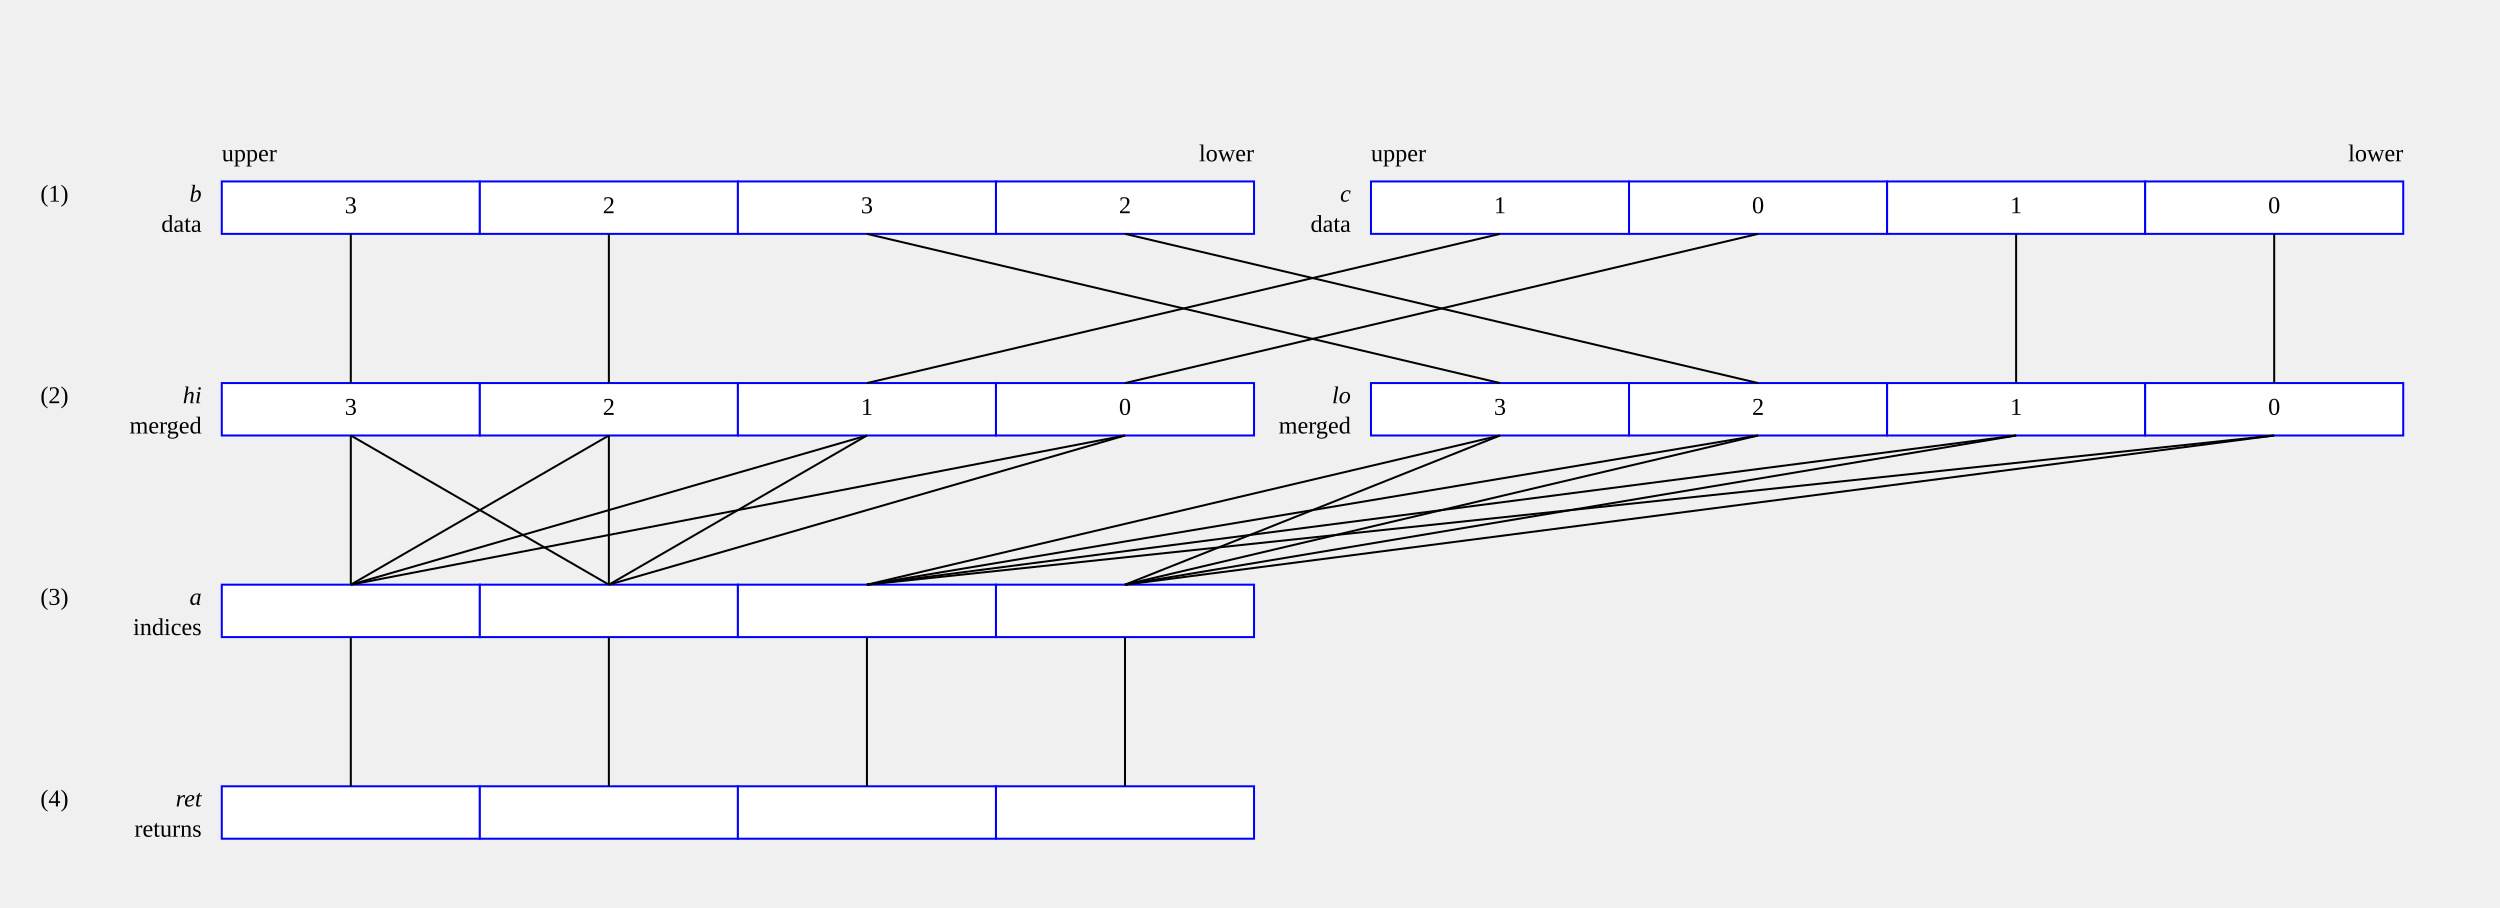
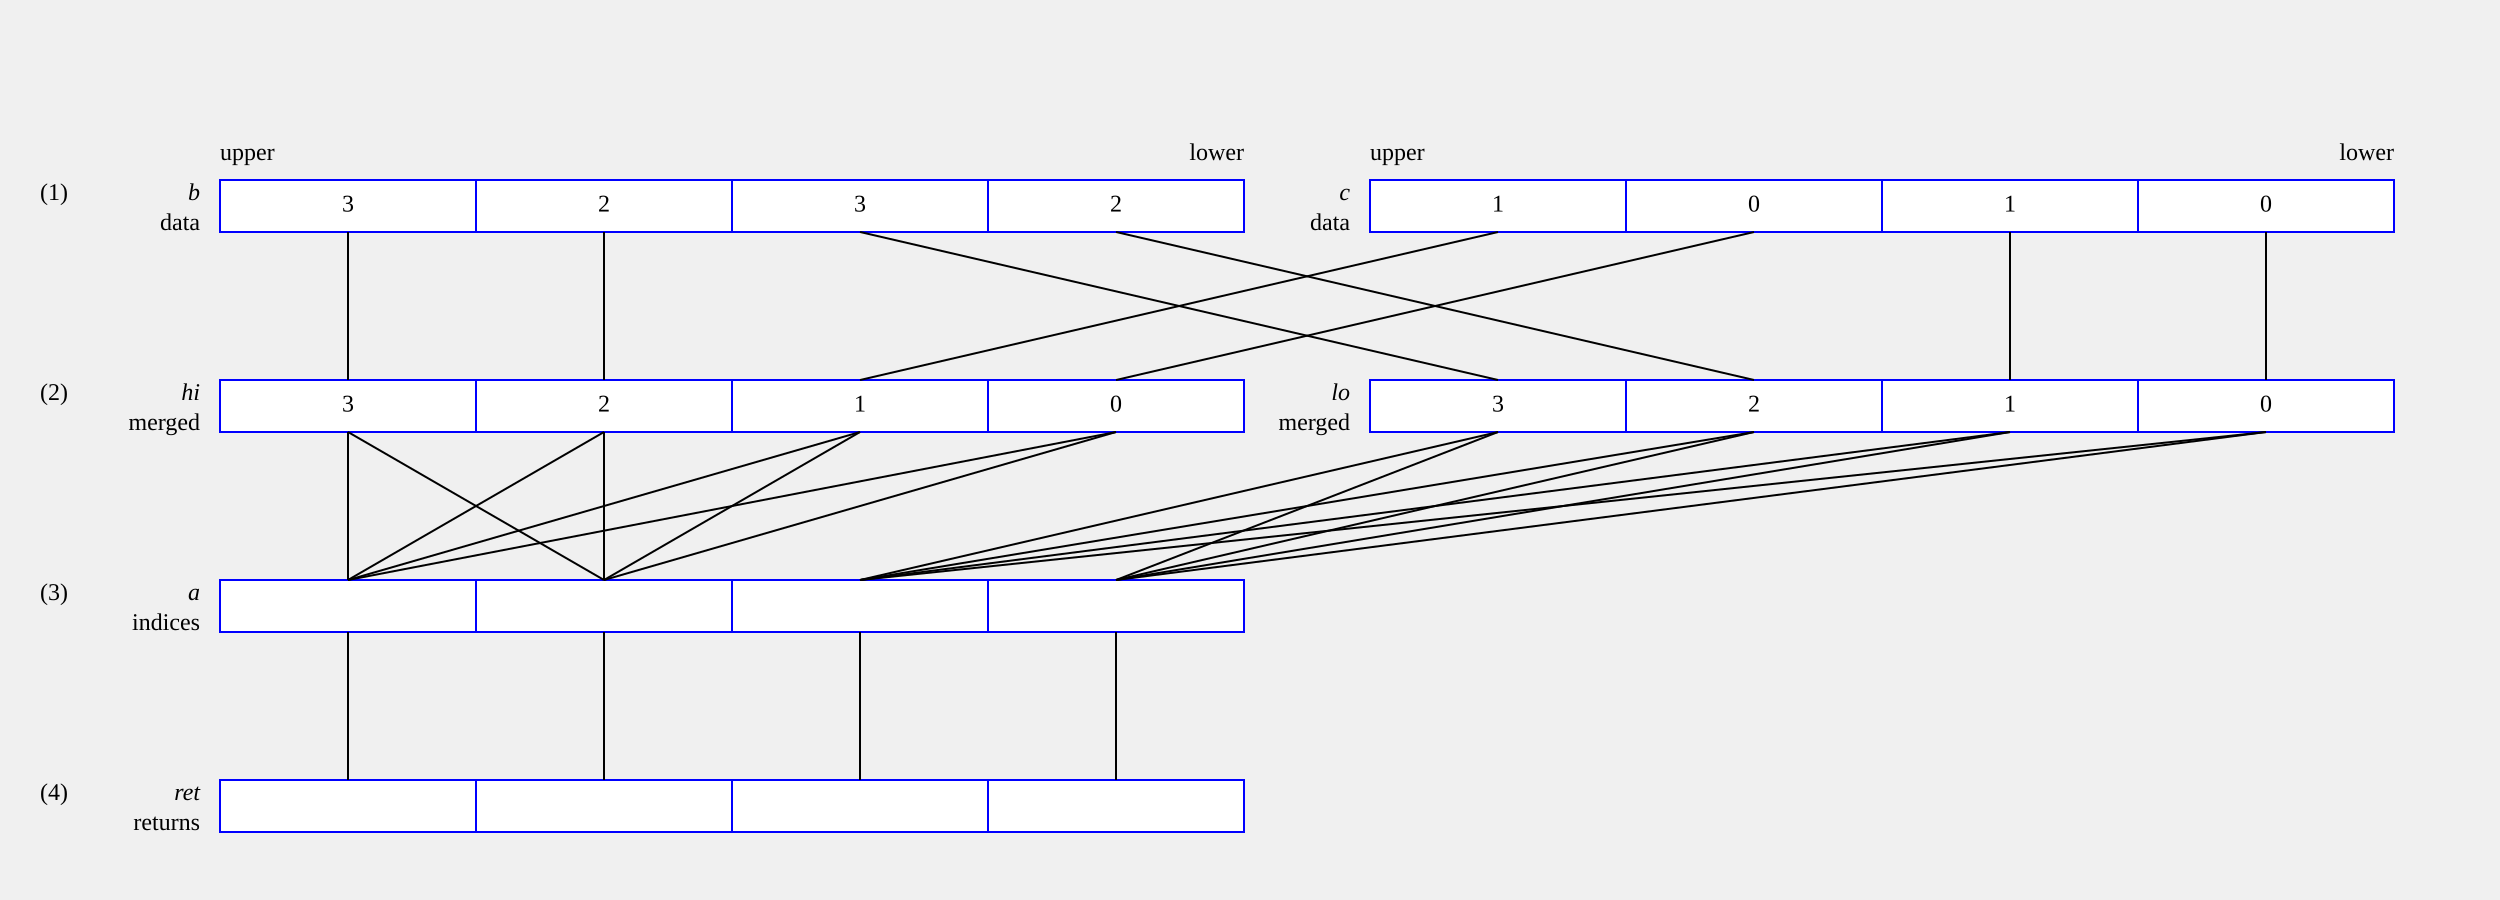
- <svg xmlns="http://www.w3.org/2000/svg" version="1.1" width="1240" height="450">
+ <svg xmlns="http://www.w3.org/2000/svg" version="1.1" width="1250" height="450">
  <text x="20" y="100">(1)</text>
  <text x="100" y="100" text-anchor="end" font-style="italic">b</text>
  <text x="100" y="115" text-anchor="end">data</text>
  <rect x="110" y="90" width="128" height="26" fill="white" stroke="blue" />
  <text x="174" y="103" text-anchor="middle" dominant-baseline="middle">3</text>
  <rect x="238" y="90" width="128" height="26" fill="white" stroke="blue" />
  <text x="302" y="103" text-anchor="middle" dominant-baseline="middle">2</text>
  <rect x="366" y="90" width="128" height="26" fill="white" stroke="blue" />
  <text x="430" y="103" text-anchor="middle" dominant-baseline="middle">3</text>
  <rect x="494" y="90" width="128" height="26" fill="white" stroke="blue" />
  <text x="558" y="103" text-anchor="middle" dominant-baseline="middle">2</text>
  <text x="110" y="80" text-anchor="begin">upper</text>
  <text x="622" y="80" text-anchor="end">lower</text>
-   <text x="670" y="100" text-anchor="end" font-style="italic">c</text>
-   <text x="670" y="115" text-anchor="end">data</text>
-   <rect x="680" y="90" width="128" height="26" fill="white" stroke="blue" />
-   <text x="744" y="103" text-anchor="middle" dominant-baseline="middle">1</text>
-   <rect x="808" y="90" width="128" height="26" fill="white" stroke="blue" />
-   <text x="872" y="103" text-anchor="middle" dominant-baseline="middle">0</text>
-   <rect x="936" y="90" width="128" height="26" fill="white" stroke="blue" />
-   <text x="1000" y="103" text-anchor="middle" dominant-baseline="middle">1</text>
-   <rect x="1064" y="90" width="128" height="26" fill="white" stroke="blue" />
-   <text x="1128" y="103" text-anchor="middle" dominant-baseline="middle">0</text>
-   <text x="680" y="80" text-anchor="begin">upper</text>
-   <text x="1192" y="80" text-anchor="end">lower</text>
+   <text x="675" y="100" text-anchor="end" font-style="italic">c</text>
+   <text x="675" y="115" text-anchor="end">data</text>
+   <rect x="685" y="90" width="128" height="26" fill="white" stroke="blue" />
+   <text x="749" y="103" text-anchor="middle" dominant-baseline="middle">1</text>
+   <rect x="813" y="90" width="128" height="26" fill="white" stroke="blue" />
+   <text x="877" y="103" text-anchor="middle" dominant-baseline="middle">0</text>
+   <rect x="941" y="90" width="128" height="26" fill="white" stroke="blue" />
+   <text x="1005" y="103" text-anchor="middle" dominant-baseline="middle">1</text>
+   <rect x="1069" y="90" width="128" height="26" fill="white" stroke="blue" />
+   <text x="1133" y="103" text-anchor="middle" dominant-baseline="middle">0</text>
+   <text x="685" y="80" text-anchor="begin">upper</text>
+   <text x="1197" y="80" text-anchor="end">lower</text>
  <text x="20" y="200">(2)</text>
  <text x="100" y="200" text-anchor="end" font-style="italic">hi</text>
  <text x="100" y="215" text-anchor="end">merged</text>
  <rect x="110" y="190" width="128" height="26" fill="white" stroke="blue" />
  <text x="174" y="203" text-anchor="middle" dominant-baseline="middle">3</text>
  <rect x="238" y="190" width="128" height="26" fill="white" stroke="blue" />
  <text x="302" y="203" text-anchor="middle" dominant-baseline="middle">2</text>
  <rect x="366" y="190" width="128" height="26" fill="white" stroke="blue" />
  <text x="430" y="203" text-anchor="middle" dominant-baseline="middle">1</text>
  <rect x="494" y="190" width="128" height="26" fill="white" stroke="blue" />
  <text x="558" y="203" text-anchor="middle" dominant-baseline="middle">0</text>
-   <text x="670" y="200" text-anchor="end" font-style="italic">lo</text>
-   <text x="670" y="215" text-anchor="end">merged</text>
-   <rect x="680" y="190" width="128" height="26" fill="white" stroke="blue" />
-   <text x="744" y="203" text-anchor="middle" dominant-baseline="middle">3</text>
-   <rect x="808" y="190" width="128" height="26" fill="white" stroke="blue" />
-   <text x="872" y="203" text-anchor="middle" dominant-baseline="middle">2</text>
-   <rect x="936" y="190" width="128" height="26" fill="white" stroke="blue" />
-   <text x="1000" y="203" text-anchor="middle" dominant-baseline="middle">1</text>
-   <rect x="1064" y="190" width="128" height="26" fill="white" stroke="blue" />
-   <text x="1128" y="203" text-anchor="middle" dominant-baseline="middle">0</text>
+   <text x="675" y="200" text-anchor="end" font-style="italic">lo</text>
+   <text x="675" y="215" text-anchor="end">merged</text>
+   <rect x="685" y="190" width="128" height="26" fill="white" stroke="blue" />
+   <text x="749" y="203" text-anchor="middle" dominant-baseline="middle">3</text>
+   <rect x="813" y="190" width="128" height="26" fill="white" stroke="blue" />
+   <text x="877" y="203" text-anchor="middle" dominant-baseline="middle">2</text>
+   <rect x="941" y="190" width="128" height="26" fill="white" stroke="blue" />
+   <text x="1005" y="203" text-anchor="middle" dominant-baseline="middle">1</text>
+   <rect x="1069" y="190" width="128" height="26" fill="white" stroke="blue" />
+   <text x="1133" y="203" text-anchor="middle" dominant-baseline="middle">0</text>
  <text x="20" y="300">(3)</text>
  <text x="100" y="300" text-anchor="end" font-style="italic">a</text>
  <text x="100" y="315" text-anchor="end">indices</text>
  <rect x="110" y="290" width="128" height="26" fill="white" stroke="blue" />
  <rect x="238" y="290" width="128" height="26" fill="white" stroke="blue" />
  <rect x="366" y="290" width="128" height="26" fill="white" stroke="blue" />
  <rect x="494" y="290" width="128" height="26" fill="white" stroke="blue" />
  <text x="20" y="400">(4)</text>
  <text x="100" y="400" text-anchor="end" font-style="italic">ret</text>
  <text x="100" y="415" text-anchor="end">returns</text>
  <rect x="110" y="390" width="128" height="26" fill="white" stroke="blue" />
  <rect x="238" y="390" width="128" height="26" fill="white" stroke="blue" />
  <rect x="366" y="390" width="128" height="26" fill="white" stroke="blue" />
  <rect x="494" y="390" width="128" height="26" fill="white" stroke="blue" />
  <line x1="174" y1="116" x2="174" y2="190" stroke="black" />
-   <line x1="430" y1="116" x2="744" y2="190" stroke="black" />
+   <line x1="430" y1="116" x2="749" y2="190" stroke="black" />
  <line x1="302" y1="116" x2="302" y2="190" stroke="black" />
-   <line x1="558" y1="116" x2="872" y2="190" stroke="black" />
-   <line x1="744" y1="116" x2="430" y2="190" stroke="black" />
-   <line x1="1000" y1="116" x2="1000" y2="190" stroke="black" />
-   <line x1="872" y1="116" x2="558" y2="190" stroke="black" />
-   <line x1="1128" y1="116" x2="1128" y2="190" stroke="black" />
+   <line x1="558" y1="116" x2="877" y2="190" stroke="black" />
+   <line x1="749" y1="116" x2="430" y2="190" stroke="black" />
+   <line x1="1005" y1="116" x2="1005" y2="190" stroke="black" />
+   <line x1="877" y1="116" x2="558" y2="190" stroke="black" />
+   <line x1="1133" y1="116" x2="1133" y2="190" stroke="black" />
  <line x1="174" y1="216" x2="174" y2="290" stroke="black" />
-   <line x1="744" y1="216" x2="430" y2="290" stroke="black" />
+   <line x1="749" y1="216" x2="430" y2="290" stroke="black" />
  <line x1="174" y1="216" x2="302" y2="290" stroke="black" />
-   <line x1="744" y1="216" x2="558" y2="290" stroke="black" />
+   <line x1="749" y1="216" x2="558" y2="290" stroke="black" />
  <line x1="302" y1="216" x2="174" y2="290" stroke="black" />
-   <line x1="872" y1="216" x2="430" y2="290" stroke="black" />
+   <line x1="877" y1="216" x2="430" y2="290" stroke="black" />
  <line x1="302" y1="216" x2="302" y2="290" stroke="black" />
-   <line x1="872" y1="216" x2="558" y2="290" stroke="black" />
+   <line x1="877" y1="216" x2="558" y2="290" stroke="black" />
  <line x1="430" y1="216" x2="174" y2="290" stroke="black" />
-   <line x1="1000" y1="216" x2="430" y2="290" stroke="black" />
+   <line x1="1005" y1="216" x2="430" y2="290" stroke="black" />
  <line x1="430" y1="216" x2="302" y2="290" stroke="black" />
-   <line x1="1000" y1="216" x2="558" y2="290" stroke="black" />
+   <line x1="1005" y1="216" x2="558" y2="290" stroke="black" />
  <line x1="558" y1="216" x2="174" y2="290" stroke="black" />
-   <line x1="1128" y1="216" x2="430" y2="290" stroke="black" />
+   <line x1="1133" y1="216" x2="430" y2="290" stroke="black" />
  <line x1="558" y1="216" x2="302" y2="290" stroke="black" />
-   <line x1="1128" y1="216" x2="558" y2="290" stroke="black" />
+   <line x1="1133" y1="216" x2="558" y2="290" stroke="black" />
  <line x1="174" y1="316" x2="174" y2="390" stroke="black" />
  <line x1="302" y1="316" x2="302" y2="390" stroke="black" />
  <line x1="430" y1="316" x2="430" y2="390" stroke="black" />
  <line x1="558" y1="316" x2="558" y2="390" stroke="black" />
</svg>
